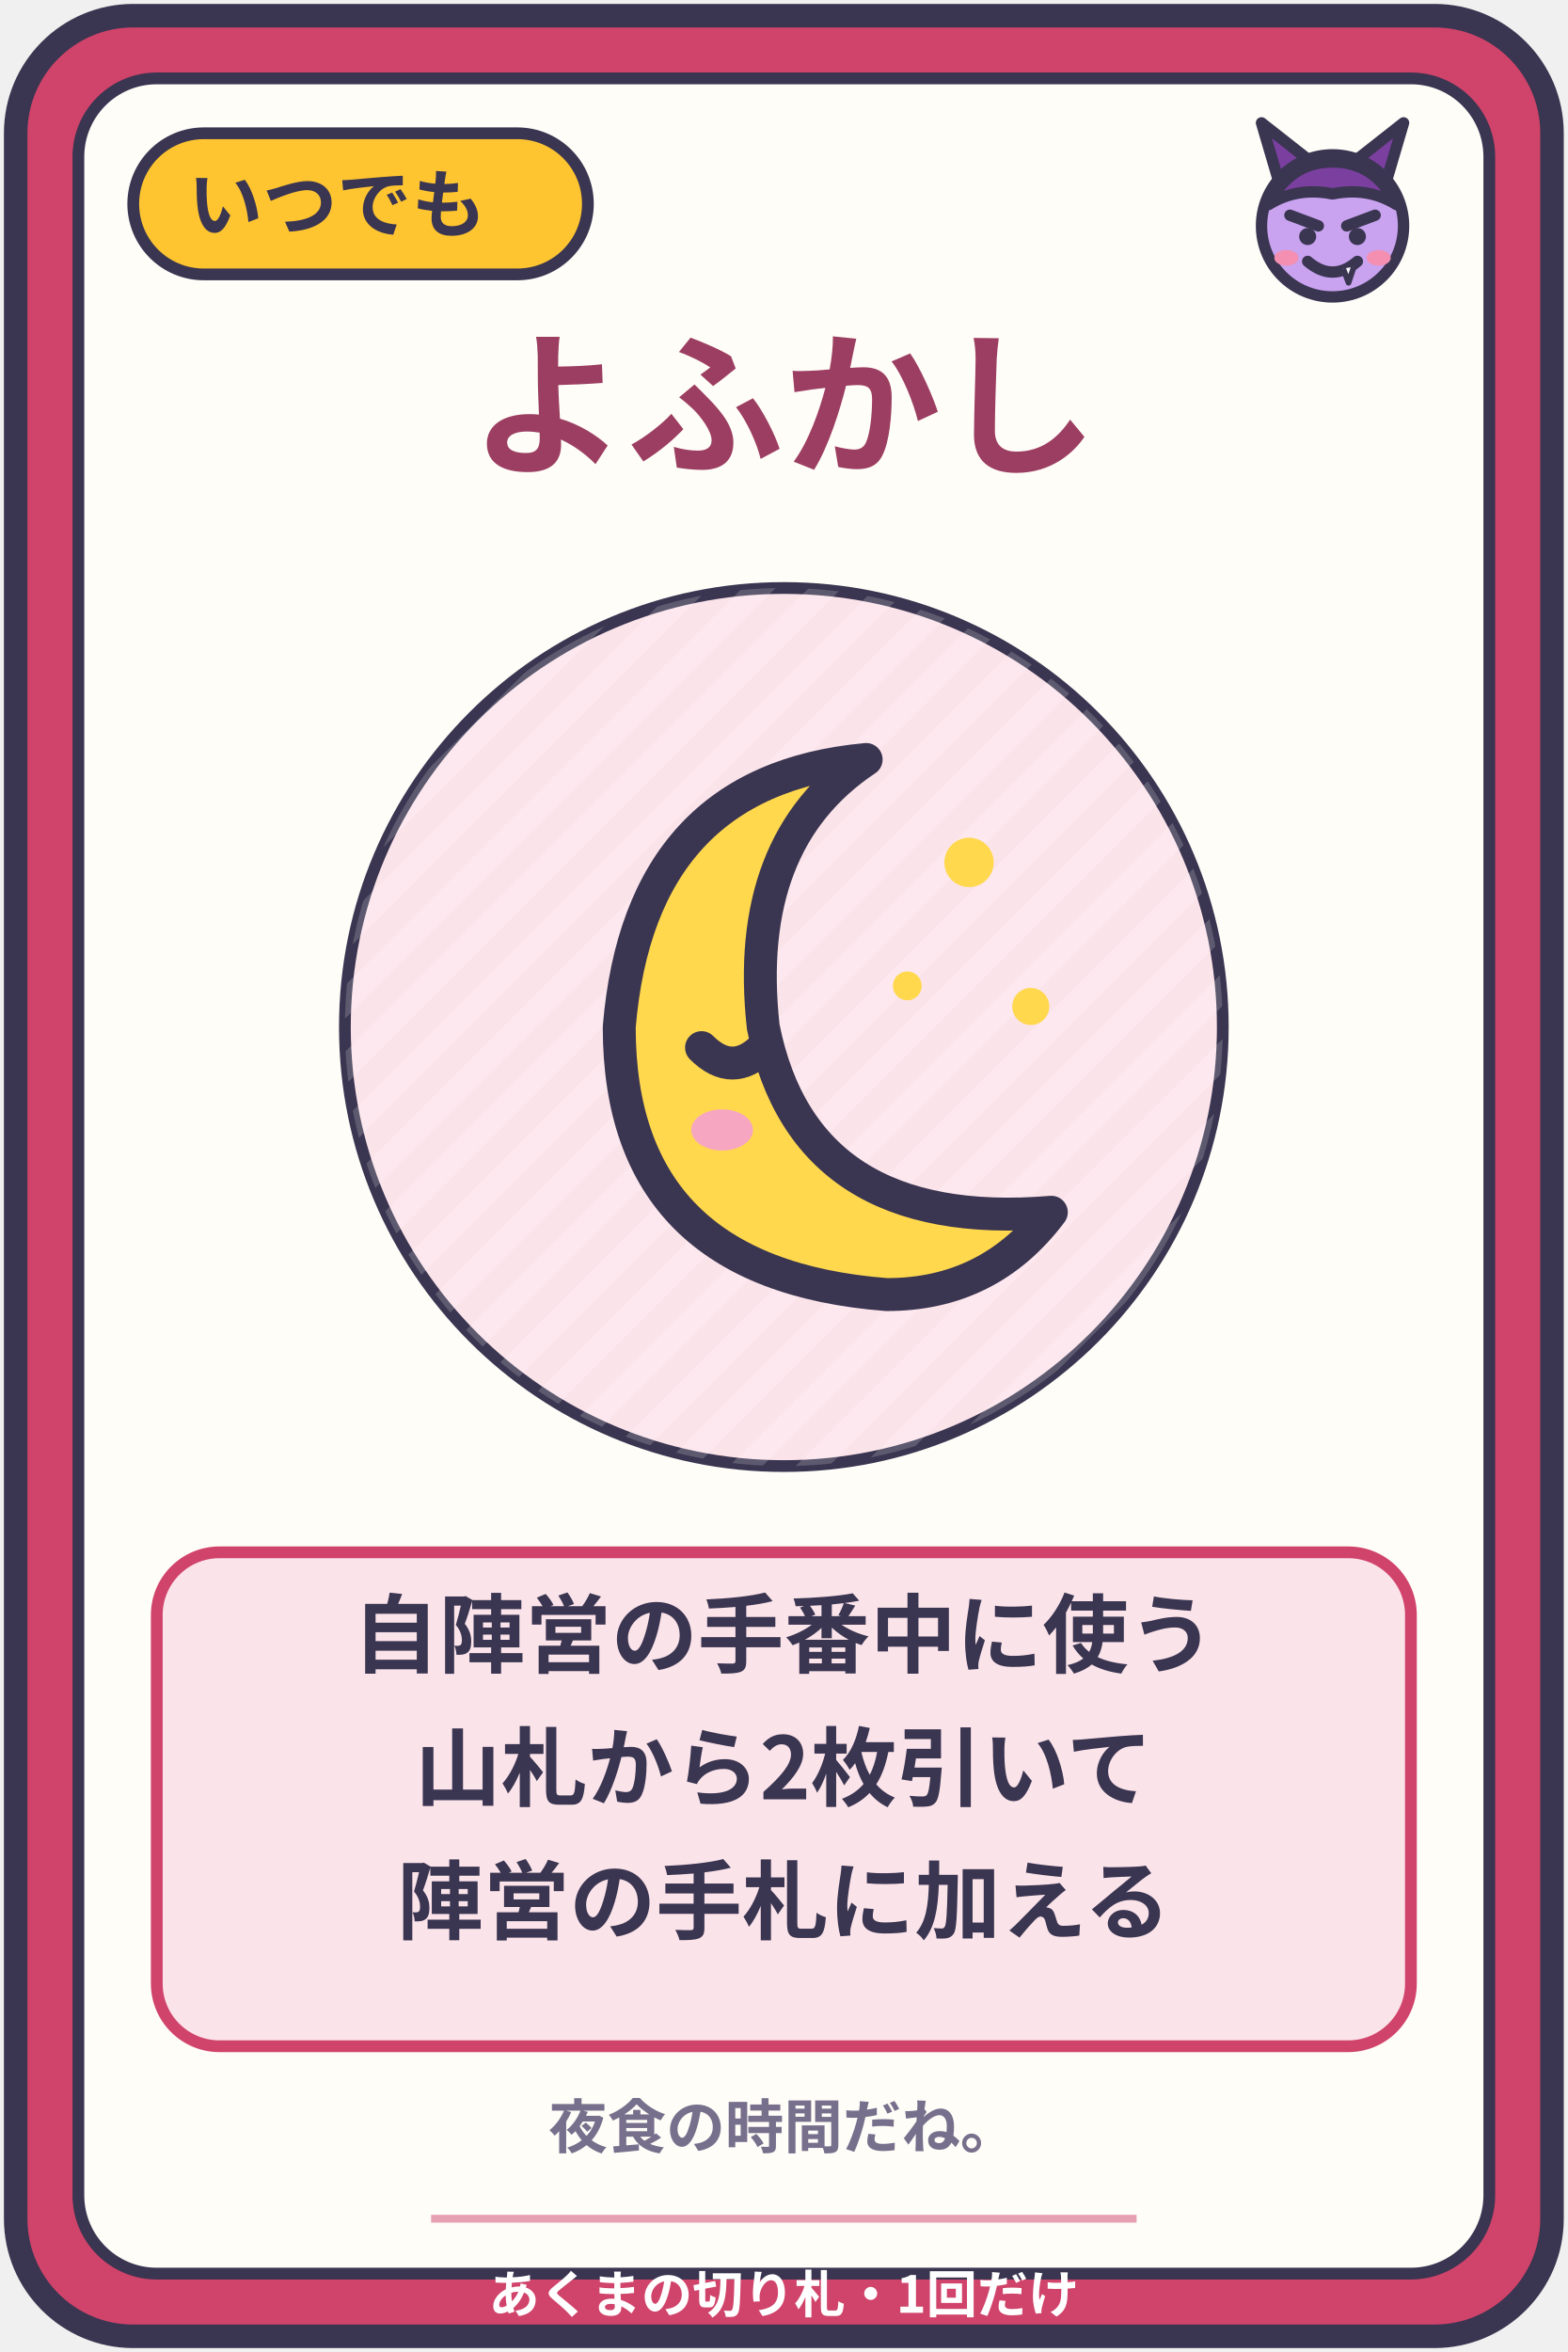
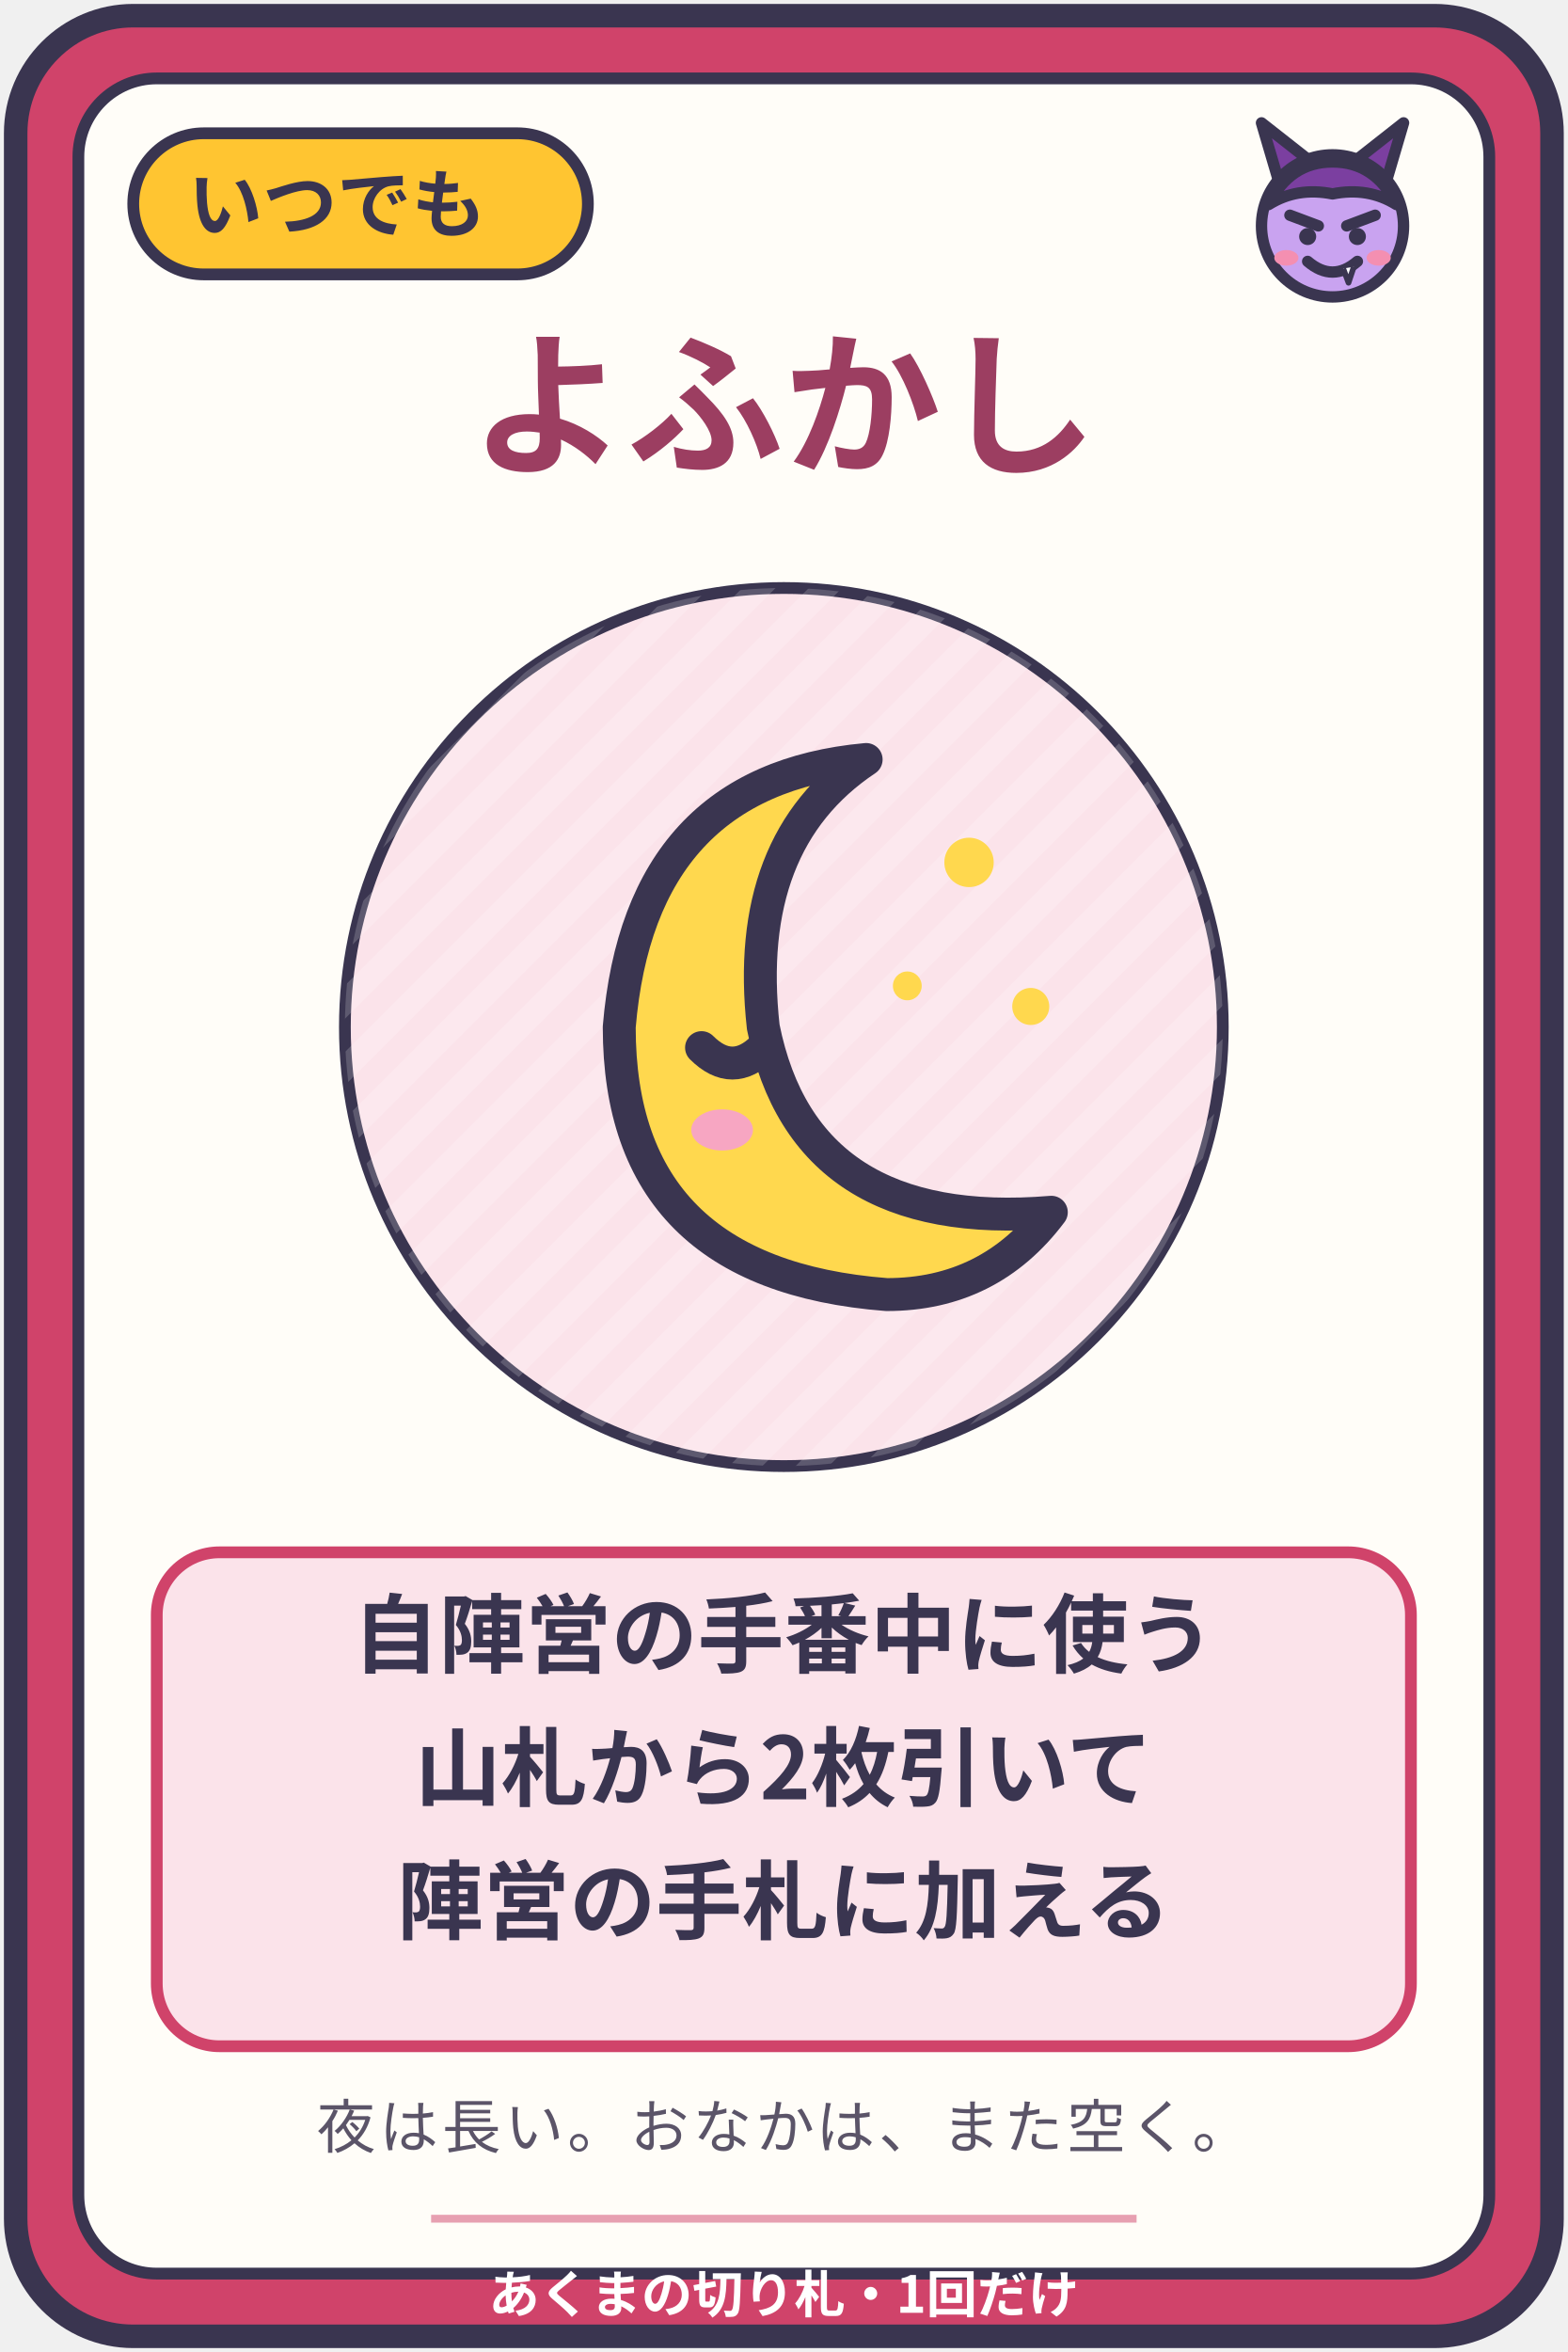
<svg xmlns="http://www.w3.org/2000/svg" width="400" height="600" viewBox="0 0 400 600" font-family="'Noto Sans CJK JP','Hiragino Sans','Yu Gothic','Meiryo',sans-serif">
  <defs>
    <filter id="shadow" x="-20%" y="-20%" width="140%" height="150%">
      <feDropShadow dx="0" dy="5" stdDeviation="3" flood-color="#5A4A2A" flood-opacity="0.22" />
    </filter>
    <filter id="soft" x="-20%" y="-20%" width="140%" height="140%">
      <feDropShadow dx="0" dy="3" stdDeviation="5" flood-color="#5A4A2A" flood-opacity="0.12" />
    </filter>
    <pattern id="dots" width="26" height="26" patternUnits="userSpaceOnUse">
      <circle cx="4" cy="4" r="1.5" fill="#EADFC8" />
    </pattern>
    <pattern id="stripeA" width="12" height="12" patternUnits="userSpaceOnUse" patternTransform="rotate(45)">
      <rect width="6" height="12" fill="#FFFFFF" opacity="0.35" />
    </pattern>
    <pattern id="cardback" width="14" height="14" patternUnits="userSpaceOnUse" patternTransform="rotate(45)">
      <rect width="14" height="14" fill="#EFE7F8" />
      <rect width="7" height="7" fill="#E3D8F2" />
    </pattern>
    <linearGradient id="sky" x1="0" y1="0" x2="0" y2="1">
      <stop offset="0" stop-color="#FDF7EC" />
      <stop offset="1" stop-color="#F7EEDC" />
    </linearGradient>
  </defs>
  <rect x="4" y="4" width="392" height="592" rx="30" fill="#D0436A" stroke="#3A3550" stroke-width="6" />
  <rect x="20" y="20" width="360" height="560" rx="20" fill="#FFFDF8" stroke="#3A3550" stroke-width="3" />
  <rect x="34" y="34" width="116" height="36" rx="18" fill="#FFC531" stroke="#3A3550" stroke-width="3" />
  <text x="48.0" y="59.0" font-size="19" font-weight="900" fill="#3A3550" text-anchor="start">いつでも</text>
  <g transform="translate(311.0,25.0) scale(0.9062)">
    <path d="M17 24 L12 7 L26 18 Z" fill="#7B3FA0" stroke="#3A3550" stroke-width="3.2" stroke-linejoin="round" stroke-linecap="round" />
    <path d="M47 24 L52 7 L38 18 Z" fill="#7B3FA0" stroke="#3A3550" stroke-width="3.2" stroke-linejoin="round" stroke-linecap="round" />
    <circle cx="32" cy="36" r="20" fill="#C9A3F0" stroke="#3A3550" stroke-width="3.2" stroke-linejoin="round" stroke-linecap="round" />
    <path d="M14 30 Q20 18 32 18 Q44 18 50 30 Q42 25 32 27 Q22 25 14 30 Z" fill="#7B3FA0" stroke="#3A3550" stroke-width="3.2" stroke-linejoin="round" stroke-linecap="round" />
    <path d="M20 33 L28 36 M44 33 L36 36" stroke="#3A3550" stroke-width="3.2" stroke-linejoin="round" stroke-linecap="round" fill="none" />
    <circle cx="25" cy="39" r="2.4" fill="#3A3550" />
    <circle cx="39" cy="39" r="2.4" fill="#3A3550" />
    <ellipse cx="19" cy="45" rx="3.4" ry="2.2" fill="#F48FB1" />
    <ellipse cx="45" cy="45" rx="3.4" ry="2.2" fill="#F48FB1" />
    <path d="M25 46 Q32 52 39 46" fill="none" stroke="#3A3550" stroke-width="3.2" stroke-linejoin="round" stroke-linecap="round" />
    <path d="M35 48 L36.5 52 L38 47.5" fill="#FFFFFF" stroke="#3A3550" stroke-width="1.6" stroke-linejoin="round" />
  </g>
  <text x="200.0" y="118.0" font-size="40" font-weight="900" fill="#9C3E61" text-anchor="middle">よふかし</text>
  <circle cx="200" cy="262" r="112" fill="#FBE3EA" stroke="#3A3550" stroke-width="3" />
  <circle cx="200" cy="262" r="112" fill="url(#stripeA)" opacity="0.5" />
  <g transform="translate(116.0,178.0) scale(2.625)">
    <path d="M40 6 Q18 8 16 32 Q16 56 42 58 Q52 58 58 50 Q34 52 30 32 Q28 14 40 6 Z" fill="#FFD84E" stroke="#3A3550" stroke-width="3.2" stroke-linejoin="round" stroke-linecap="round" />
    <circle cx="50" cy="16" r="2.4" fill="#FFD84E" />
    <circle cx="56" cy="30" r="1.8" fill="#FFD84E" />
    <circle cx="44" cy="28" r="1.4" fill="#FFD84E" />
    <path d="M24 34 Q27 37 30 34" fill="none" stroke="#3A3550" stroke-width="3.2" stroke-linejoin="round" stroke-linecap="round" />
    <ellipse cx="26" cy="42" rx="3" ry="2" fill="#F7A6C2" />
  </g>
  <rect x="40" y="396" width="320" height="126" rx="16" fill="#FBE3EA" stroke="#D0436A" stroke-width="3" />
  <text x="200.0" y="425.0" font-size="22" font-weight="bold" fill="#3A3550" text-anchor="middle">自陣営の手番中に使う</text>
  <text x="200.0" y="459.0" font-size="22" font-weight="bold" fill="#3A3550" text-anchor="middle">山札から2枚引いて</text>
  <text x="200.0" y="493.0" font-size="22" font-weight="bold" fill="#3A3550" text-anchor="middle">陣営の手札に加える</text>
-   <text x="200.0" y="548.0" font-size="15" font-weight="bold" fill="#77708C" text-anchor="middle">夜食の時間だね。</text>
+   <text x="200.0" y="548.0" font-size="15" font-weight="500" fill="#5B5468" text-anchor="middle" letter-spacing="1">夜は長い。おなかは、また空く。</text>
  <path d="M110 566 L290 566" stroke="#D0436A" stroke-width="2" opacity="0.5" />
  <text x="200.0" y="590.0" font-size="13" font-weight="900" fill="#FFFFFF" text-anchor="middle">あくまの切り札・1回だけ</text>
</svg>
